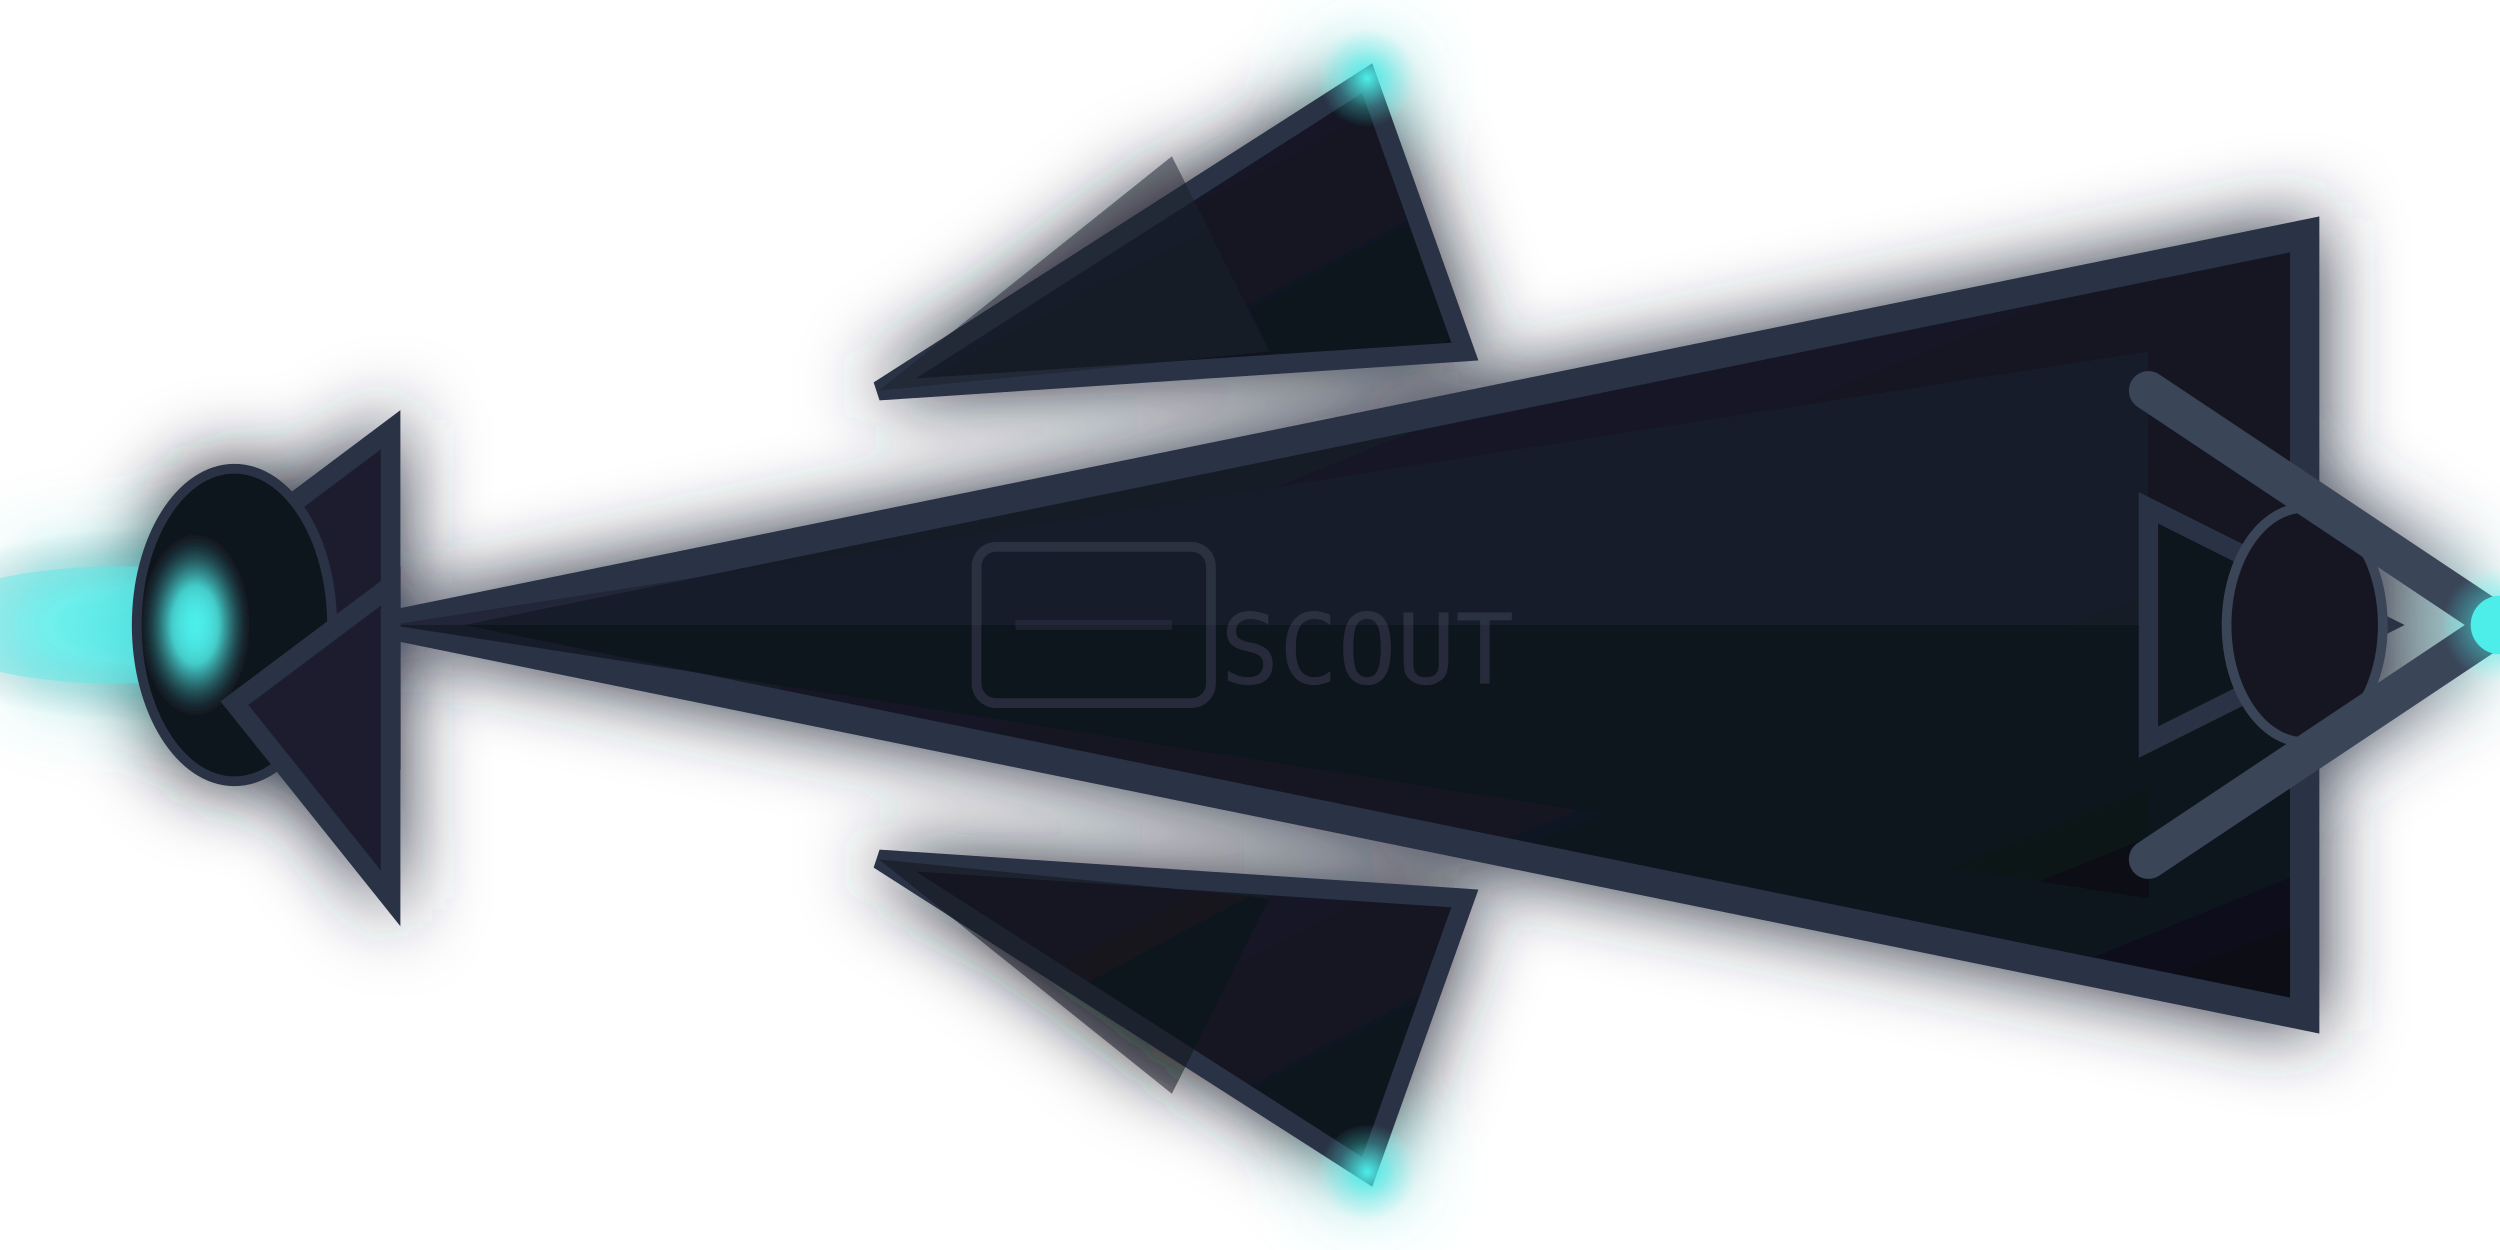
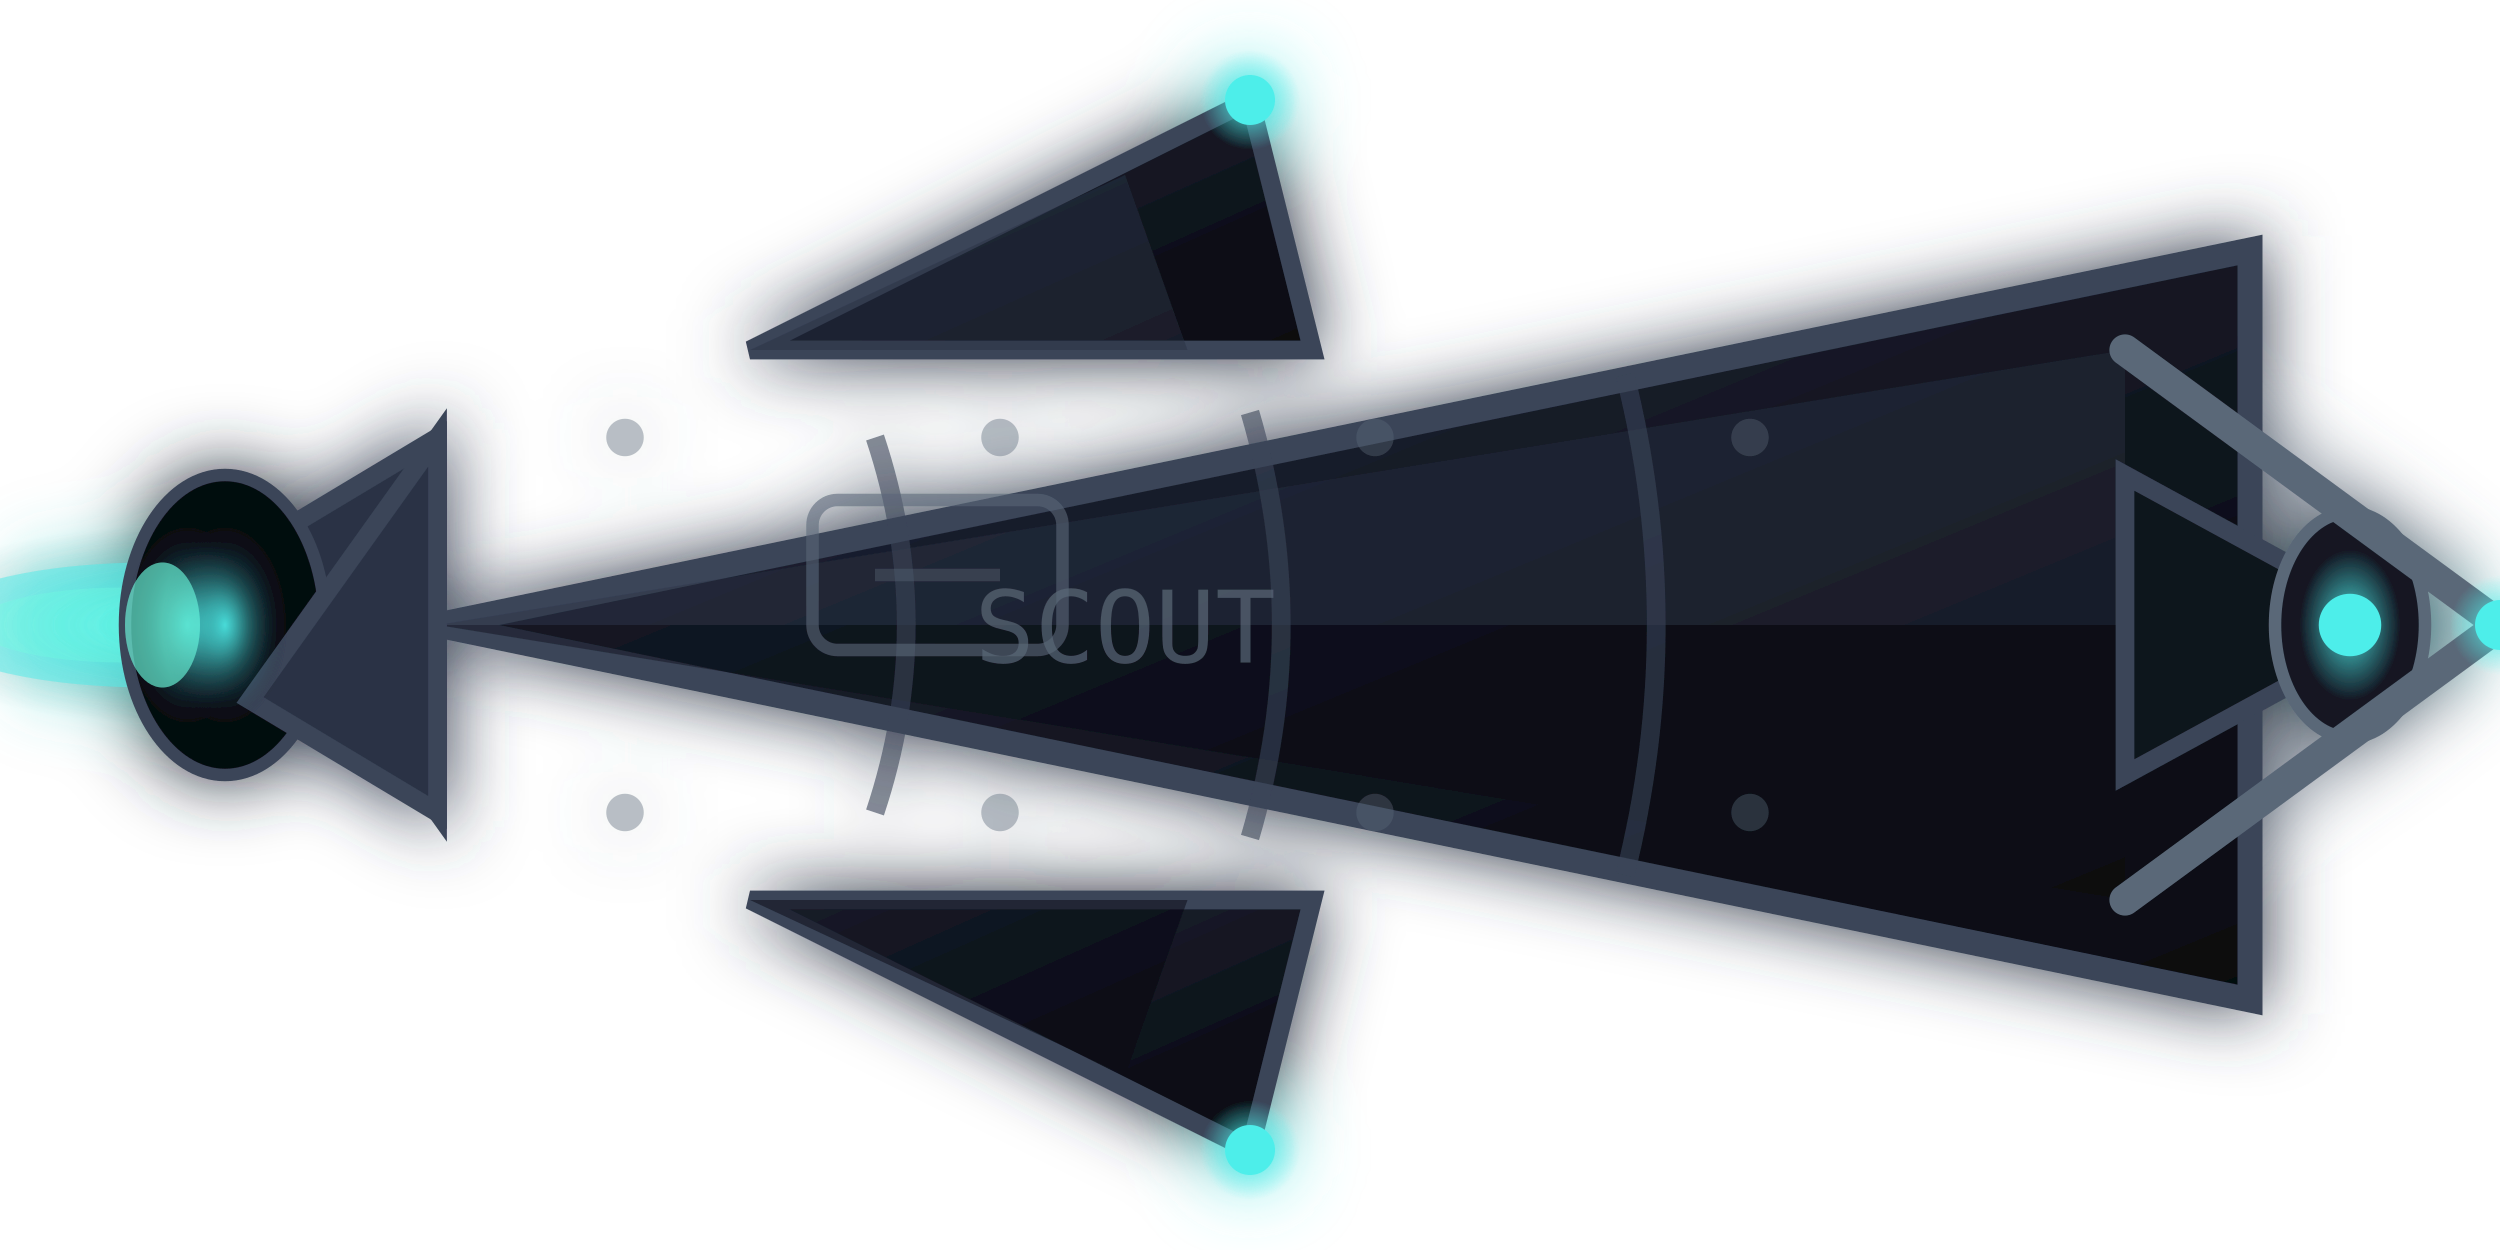
- <svg xmlns="http://www.w3.org/2000/svg" viewBox="0 0 128 64" width="128" height="64">
+ <svg xmlns="http://www.w3.org/2000/svg" viewBox="0 0 200 100" width="200" height="100">
  <defs>
    <filter id="engineGlow" x="-50%" y="-50%" width="200%" height="200%">
-       <feGaussianBlur stdDeviation="2" result="blur" />
+       <feGaussianBlur stdDeviation="3" result="blur" />
      <feMerge>
        <feMergeNode in="blur" />
        <feMergeNode in="SourceGraphic" />
      </feMerge>
    </filter>
    <linearGradient id="scoutHull" x1="0%" y1="0%" x2="100%" y2="100%">
-       <stop offset="0%" stop-color="#1a1f2e" />
-       <stop offset="50%" stop-color="#141824" />
-       <stop offset="100%" stop-color="#0d1018" />
+       <stop offset="0%" stop-color="#2a3244" />
+       <stop offset="30%" stop-color="#1a1f2e" />
+       <stop offset="70%" stop-color="#0d1018" />
+       <stop offset="100%" stop-color="#060810" />
    </linearGradient>
    <linearGradient id="panelLine" x1="0%" y1="0%" x2="100%" y2="0%">
-       <stop offset="0%" stop-color="#2a3244" />
-       <stop offset="50%" stop-color="#3a4458" />
-       <stop offset="100%" stop-color="#2a3244" />
+       <stop offset="0%" stop-color="#3a4458" />
+       <stop offset="50%" stop-color="#5a6878" />
+       <stop offset="100%" stop-color="#3a4458" />
    </linearGradient>
    <radialGradient id="navLight" cx="50%" cy="50%" r="50%">
      <stop offset="0%" stop-color="#4deeea" stop-opacity="1" />
-       <stop offset="60%" stop-color="#4deeea" stop-opacity="0.3" />
+       <stop offset="40%" stop-color="#4deeea" stop-opacity="0.6" />
      <stop offset="100%" stop-color="#4deeea" stop-opacity="0" />
    </radialGradient>
    <radialGradient id="engineExhaust" cx="50%" cy="50%" r="50%">
-       <stop offset="0%" stop-color="#4deeea" stop-opacity="1" />
-       <stop offset="40%" stop-color="#4deeea" stop-opacity="0.6" />
+       <stop offset="0%" stop-color="#4deeea" stop-opacity="0.9" />
+       <stop offset="30%" stop-color="#4deeea" stop-opacity="0.5" />
      <stop offset="100%" stop-color="#1a1f2e" stop-opacity="0" />
    </radialGradient>
    <radialGradient id="sensorGlow" cx="50%" cy="50%" r="50%">
-       <stop offset="0%" stop-color="#4deeea" stop-opacity="0.8" />
+       <stop offset="0%" stop-color="#4deeea" stop-opacity="0.9" />
      <stop offset="100%" stop-color="#4deeea" stop-opacity="0" />
+     </radialGradient>
+     <radialGradient id="bayLight" cx="50%" cy="50%" r="50%">
+       <stop offset="0%" stop-color="#4deeea" stop-opacity="0.15" />
+       <stop offset="70%" stop-color="#4deeea" stop-opacity="0.03" />
+       <stop offset="100%" stop-color="transparent" stop-opacity="0" />
    </radialGradient>
  </defs>
  <g filter="url(#engineGlow)">
-     <ellipse cx="8" cy="32" rx="14" ry="5" fill="url(#engineExhaust)" opacity="0.6" />
-     <ellipse cx="6" cy="32" rx="10" ry="3" fill="#4deeea" opacity="0.4" />
-     <path d="M 20 32 L 118 12 L 118 52 Z" fill="url(#scoutHull)" stroke="#2a3244" stroke-width="1.5" />
-     <path d="M 20 32 L 110 18 L 110 32 Z" fill="#1a1f2e" opacity="0.6" />
-     <path d="M 20 32 L 110 46 L 110 32 Z" fill="#0d1018" opacity="0.6" />
-     <path d="M 110 26 L 122 32 L 110 38 Z" fill="#0f131a" stroke="#2a3244" stroke-width="1" />
-     <ellipse cx="118" cy="32" rx="4" ry="6" fill="#141824" stroke="#3a4458" stroke-width="0.5" />
-     <path d="M 110 20 L 128 32 L 110 44" fill="none" stroke="#3a4458" stroke-width="2" stroke-linecap="round" />
-     <circle cx="128" cy="32" r="3" fill="url(#sensorGlow)" />
-     <circle cx="128" cy="32" r="1.5" fill="#4deeea" />
-     <path d="M 45 20 L 70 4 L 75 18 Z" fill="url(#scoutHull)" stroke="#2a3244" stroke-width="1" />
-     <path d="M 45 20 L 60 8 L 65 18 Z" fill="#1a1f2e" opacity="0.5" />
-     <path d="M 45 44 L 70 60 L 75 46 Z" fill="url(#scoutHull)" stroke="#2a3244" stroke-width="1" />
-     <path d="M 45 44 L 60 56 L 65 46 Z" fill="#0d1018" opacity="0.5" />
-     <circle cx="70" cy="4" r="2.5" fill="url(#navLight)" />
-     <circle cx="70" cy="60" r="2.5" fill="url(#navLight)" />
-     <path d="M 12 28 L 20 22 L 20 38 Z" fill="#1a1f2e" stroke="#2a3244" stroke-width="1" />
-     <ellipse cx="12" cy="32" rx="5" ry="8" fill="#0f131a" stroke="#2a3244" stroke-width="0.5" />
-     <ellipse cx="10" cy="32" rx="3" ry="5" fill="url(#engineExhaust)" />
-     <path d="M 12 36 L 20 30 L 20 46 Z" fill="#1a1f2e" stroke="#2a3244" stroke-width="1" />
-     <ellipse cx="10" cy="32" rx="3" ry="5" fill="url(#engineExhaust)" />
-     <line x1="30" y1="22" x2="95" y2="22" stroke="url(#panelLine)" stroke-width="0.5" opacity="0.6" />
-     <line x1="30" y1="42" x2="95" y2="42" stroke="url(#panelLine)" stroke-width="0.5" opacity="0.6" />
-     <line x1="35" y1="22" x2="35" y2="42" stroke="url(#panelLine)" stroke-width="0.5" opacity="0.4" />
-     <line x1="60" y1="22" x2="60" y2="42" stroke="url(#panelLine)" stroke-width="0.5" opacity="0.4" />
-     <line x1="85" y1="22" x2="85" y2="42" stroke="url(#panelLine)" stroke-width="0.5" opacity="0.4" />
-     <text x="70" y="35" font-family="ui-monospace, Consolas, monospace" font-size="5" fill="#3a4458" text-anchor="middle" opacity="0.5">SCOUT</text>
-     <rect x="50" y="28" width="12" height="8" rx="1" fill="none" stroke="#3a4458" stroke-width="0.5" opacity="0.5" />
-     <line x1="52" y1="32" x2="60" y2="32" stroke="#3a4458" stroke-width="0.5" opacity="0.3" />
+     <ellipse cx="15" cy="50" rx="25" ry="8" fill="url(#engineExhaust)" opacity="0.7" />
+     <ellipse cx="12" cy="50" rx="18" ry="5" fill="#4deeea" opacity="0.5" />
+     <ellipse cx="10" cy="50" rx="12" ry="3" fill="#6fffe0" opacity="0.3" />
+     <path d="M 35 50 L 180 20 L 180 80 Z" fill="url(#scoutHull)" stroke="#3a4458" stroke-width="2" />
+     <path d="M 35 50 L 170 28 L 170 50 Z" fill="#2a3244" opacity="0.4" />
+     <path d="M 35 50 L 170 72 L 170 50 Z" fill="#060810" opacity="0.4" />
+     <path d="M 170 38 L 192 50 L 170 62 Z" fill="#0f131a" stroke="#3a4458" stroke-width="1.5" />
+     <ellipse cx="188" cy="50" rx="6" ry="9" fill="#141824" stroke="#5a6878" stroke-width="1" />
+     <ellipse cx="188" cy="50" rx="4" ry="6" fill="url(#sensorGlow)" />
+     <circle cx="188" cy="50" r="2.5" fill="#4deeea" />
+     <path d="M 170 28 L 200 50 L 170 72" fill="none" stroke="#5a6878" stroke-width="2.5" stroke-linecap="round" />
+     <circle cx="200" cy="50" r="4" fill="url(#sensorGlow)" />
+     <circle cx="200" cy="50" r="2" fill="#4deeea" />
+     <path d="M 60 28 L 100 8 L 105 28 Z" fill="url(#scoutHull)" stroke="#3a4458" stroke-width="1.5" />
+     <path d="M 60 28 L 90 14 L 95 28 Z" fill="#2a3244" opacity="0.5" />
+     <path d="M 60 72 L 100 92 L 105 72 Z" fill="url(#scoutHull)" stroke="#3a4458" stroke-width="1.5" />
+     <path d="M 60 72 L 90 86 L 95 72 Z" fill="#060810" opacity="0.5" />
+     <circle cx="100" cy="8" r="4" fill="url(#navLight)" />
+     <circle cx="100" cy="8" r="2" fill="#4deeea" />
+     <circle cx="100" cy="92" r="4" fill="url(#navLight)" />
+     <circle cx="100" cy="92" r="2" fill="#4deeea" />
+     <path d="M 20 44 L 35 35 L 35 65 Z" fill="#2a3244" stroke="#3a4458" stroke-width="1.5" />
+     <ellipse cx="18" cy="50" rx="8" ry="12" fill="#060810" stroke="#3a4458" stroke-width="1" />
+     <ellipse cx="15" cy="50" rx="5" ry="8" fill="url(#engineExhaust)" />
+     <ellipse cx="13" cy="50" rx="3" ry="5" fill="#6fffe0" opacity="0.4" />
+     <path d="M 20 56 L 35 65 L 35 35 Z" fill="#2a3244" stroke="#3a4458" stroke-width="1.5" />
+     <ellipse cx="18" cy="50" rx="5" ry="8" fill="url(#engineExhaust)" />
+     <ellipse cx="13" cy="50" rx="3" ry="5" fill="#6fffe0" opacity="0.4" />
+     <line x1="50" y1="35" x2="165" y2="35" stroke="url(#panelLine)" stroke-width="1" opacity="0.7" />
+     <line x1="50" y1="65" x2="165" y2="65" stroke="url(#panelLine)" stroke-width="1" opacity="0.7" />
+     <line x1="60" y1="35" x2="60" y2="65" stroke="url(#panelLine)" stroke-width="1" opacity="0.5" />
+     <line x1="90" y1="35" x2="90" y2="65" stroke="url(#panelLine)" stroke-width="1" opacity="0.5" />
+     <line x1="120" y1="35" x2="120" y2="65" stroke="url(#panelLine)" stroke-width="1" opacity="0.5" />
+     <line x1="150" y1="35" x2="150" y2="65" stroke="url(#panelLine)" stroke-width="1" opacity="0.5" />
+     <path d="M 70 35 Q 75 50 70 65" fill="none" stroke="#3a4458" stroke-width="1.5" opacity="0.6" />
+     <path d="M 100 33 Q 105 50 100 67" fill="none" stroke="#3a4458" stroke-width="1.5" opacity="0.6" />
+     <path d="M 130 30 Q 135 50 130 70" fill="none" stroke="#3a4458" stroke-width="1.5" opacity="0.6" />
+     <text x="90" y="53" font-family="monospace" font-size="8" fill="#5a6878" text-anchor="middle" opacity="0.7">SCOUT</text>
+     <rect x="65" y="40" width="20" height="12" rx="2" fill="none" stroke="#5a6878" stroke-width="1" opacity="0.6" />
+     <line x1="70" y1="46" x2="80" y2="46" stroke="#5a6878" stroke-width="1" opacity="0.4" />
+     <circle cx="50" cy="35" r="1.5" fill="#5a6878" opacity="0.4" />
+     <circle cx="50" cy="65" r="1.5" fill="#5a6878" opacity="0.4" />
+     <circle cx="80" cy="35" r="1.5" fill="#5a6878" opacity="0.4" />
+     <circle cx="80" cy="65" r="1.5" fill="#5a6878" opacity="0.4" />
+     <circle cx="110" cy="35" r="1.5" fill="#5a6878" opacity="0.4" />
+     <circle cx="110" cy="65" r="1.5" fill="#5a6878" opacity="0.4" />
+     <circle cx="140" cy="35" r="1.5" fill="#5a6878" opacity="0.4" />
+     <circle cx="140" cy="65" r="1.5" fill="#5a6878" opacity="0.4" />
  </g>
</svg>
